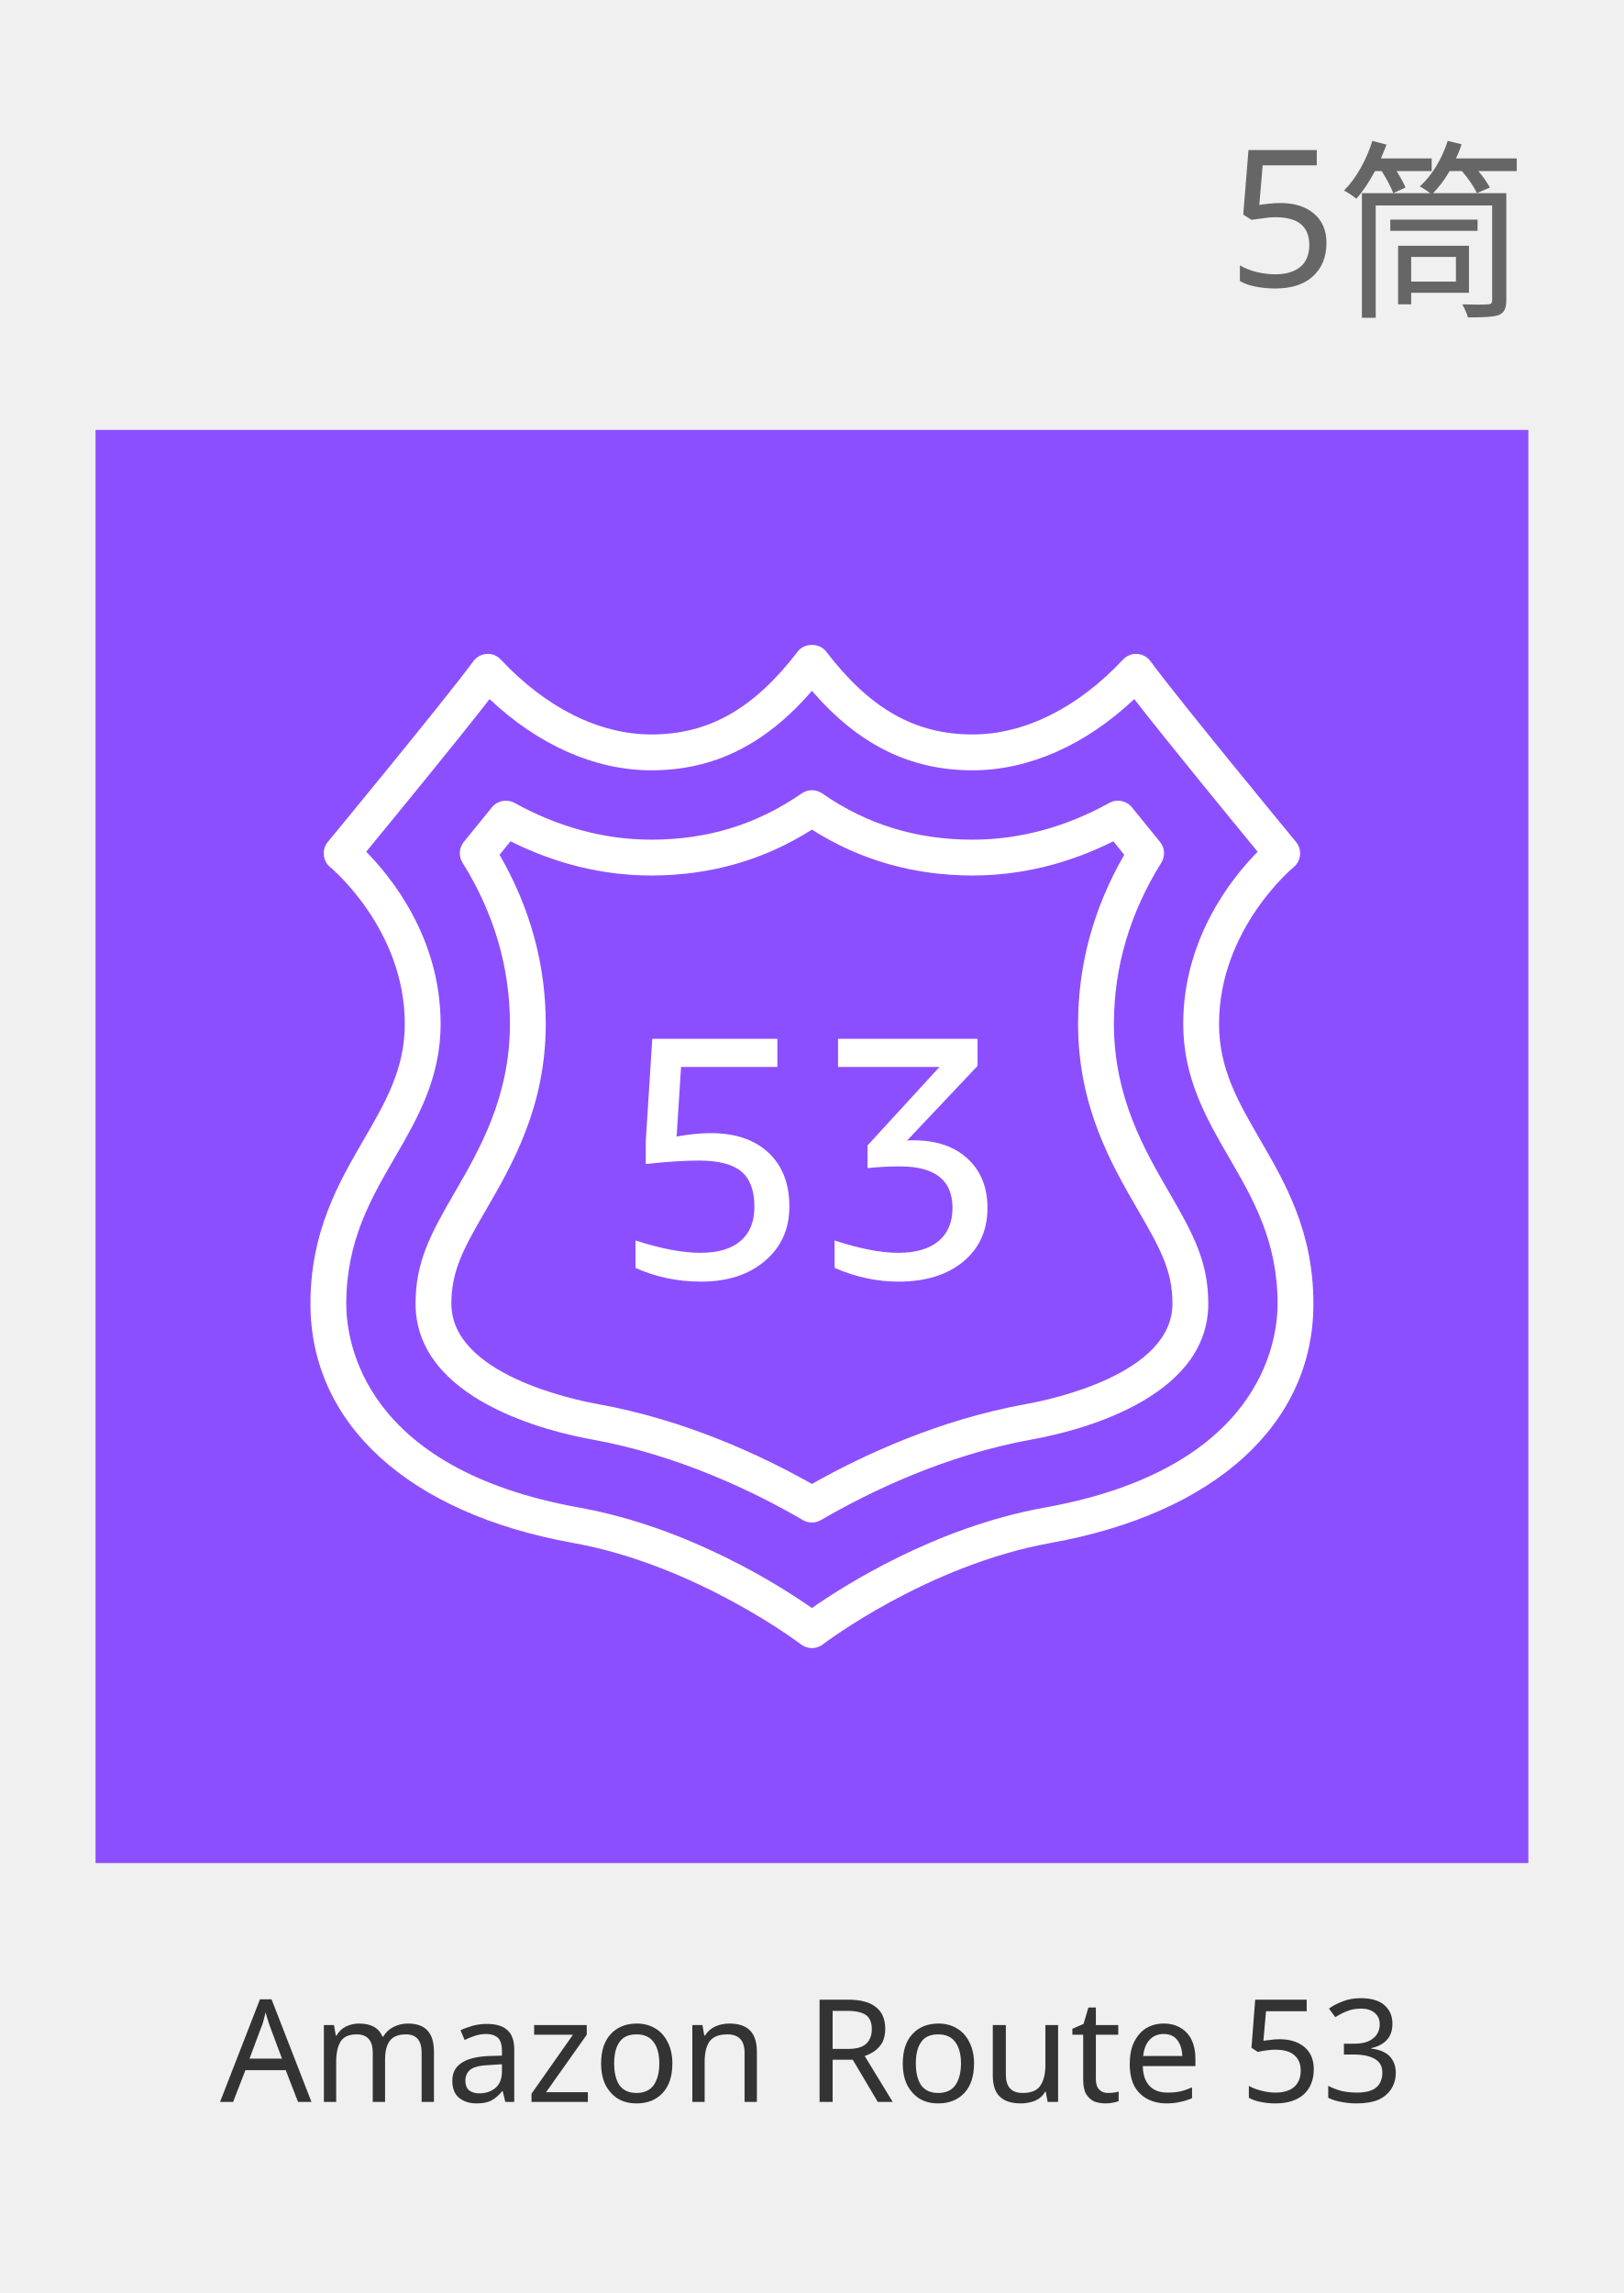
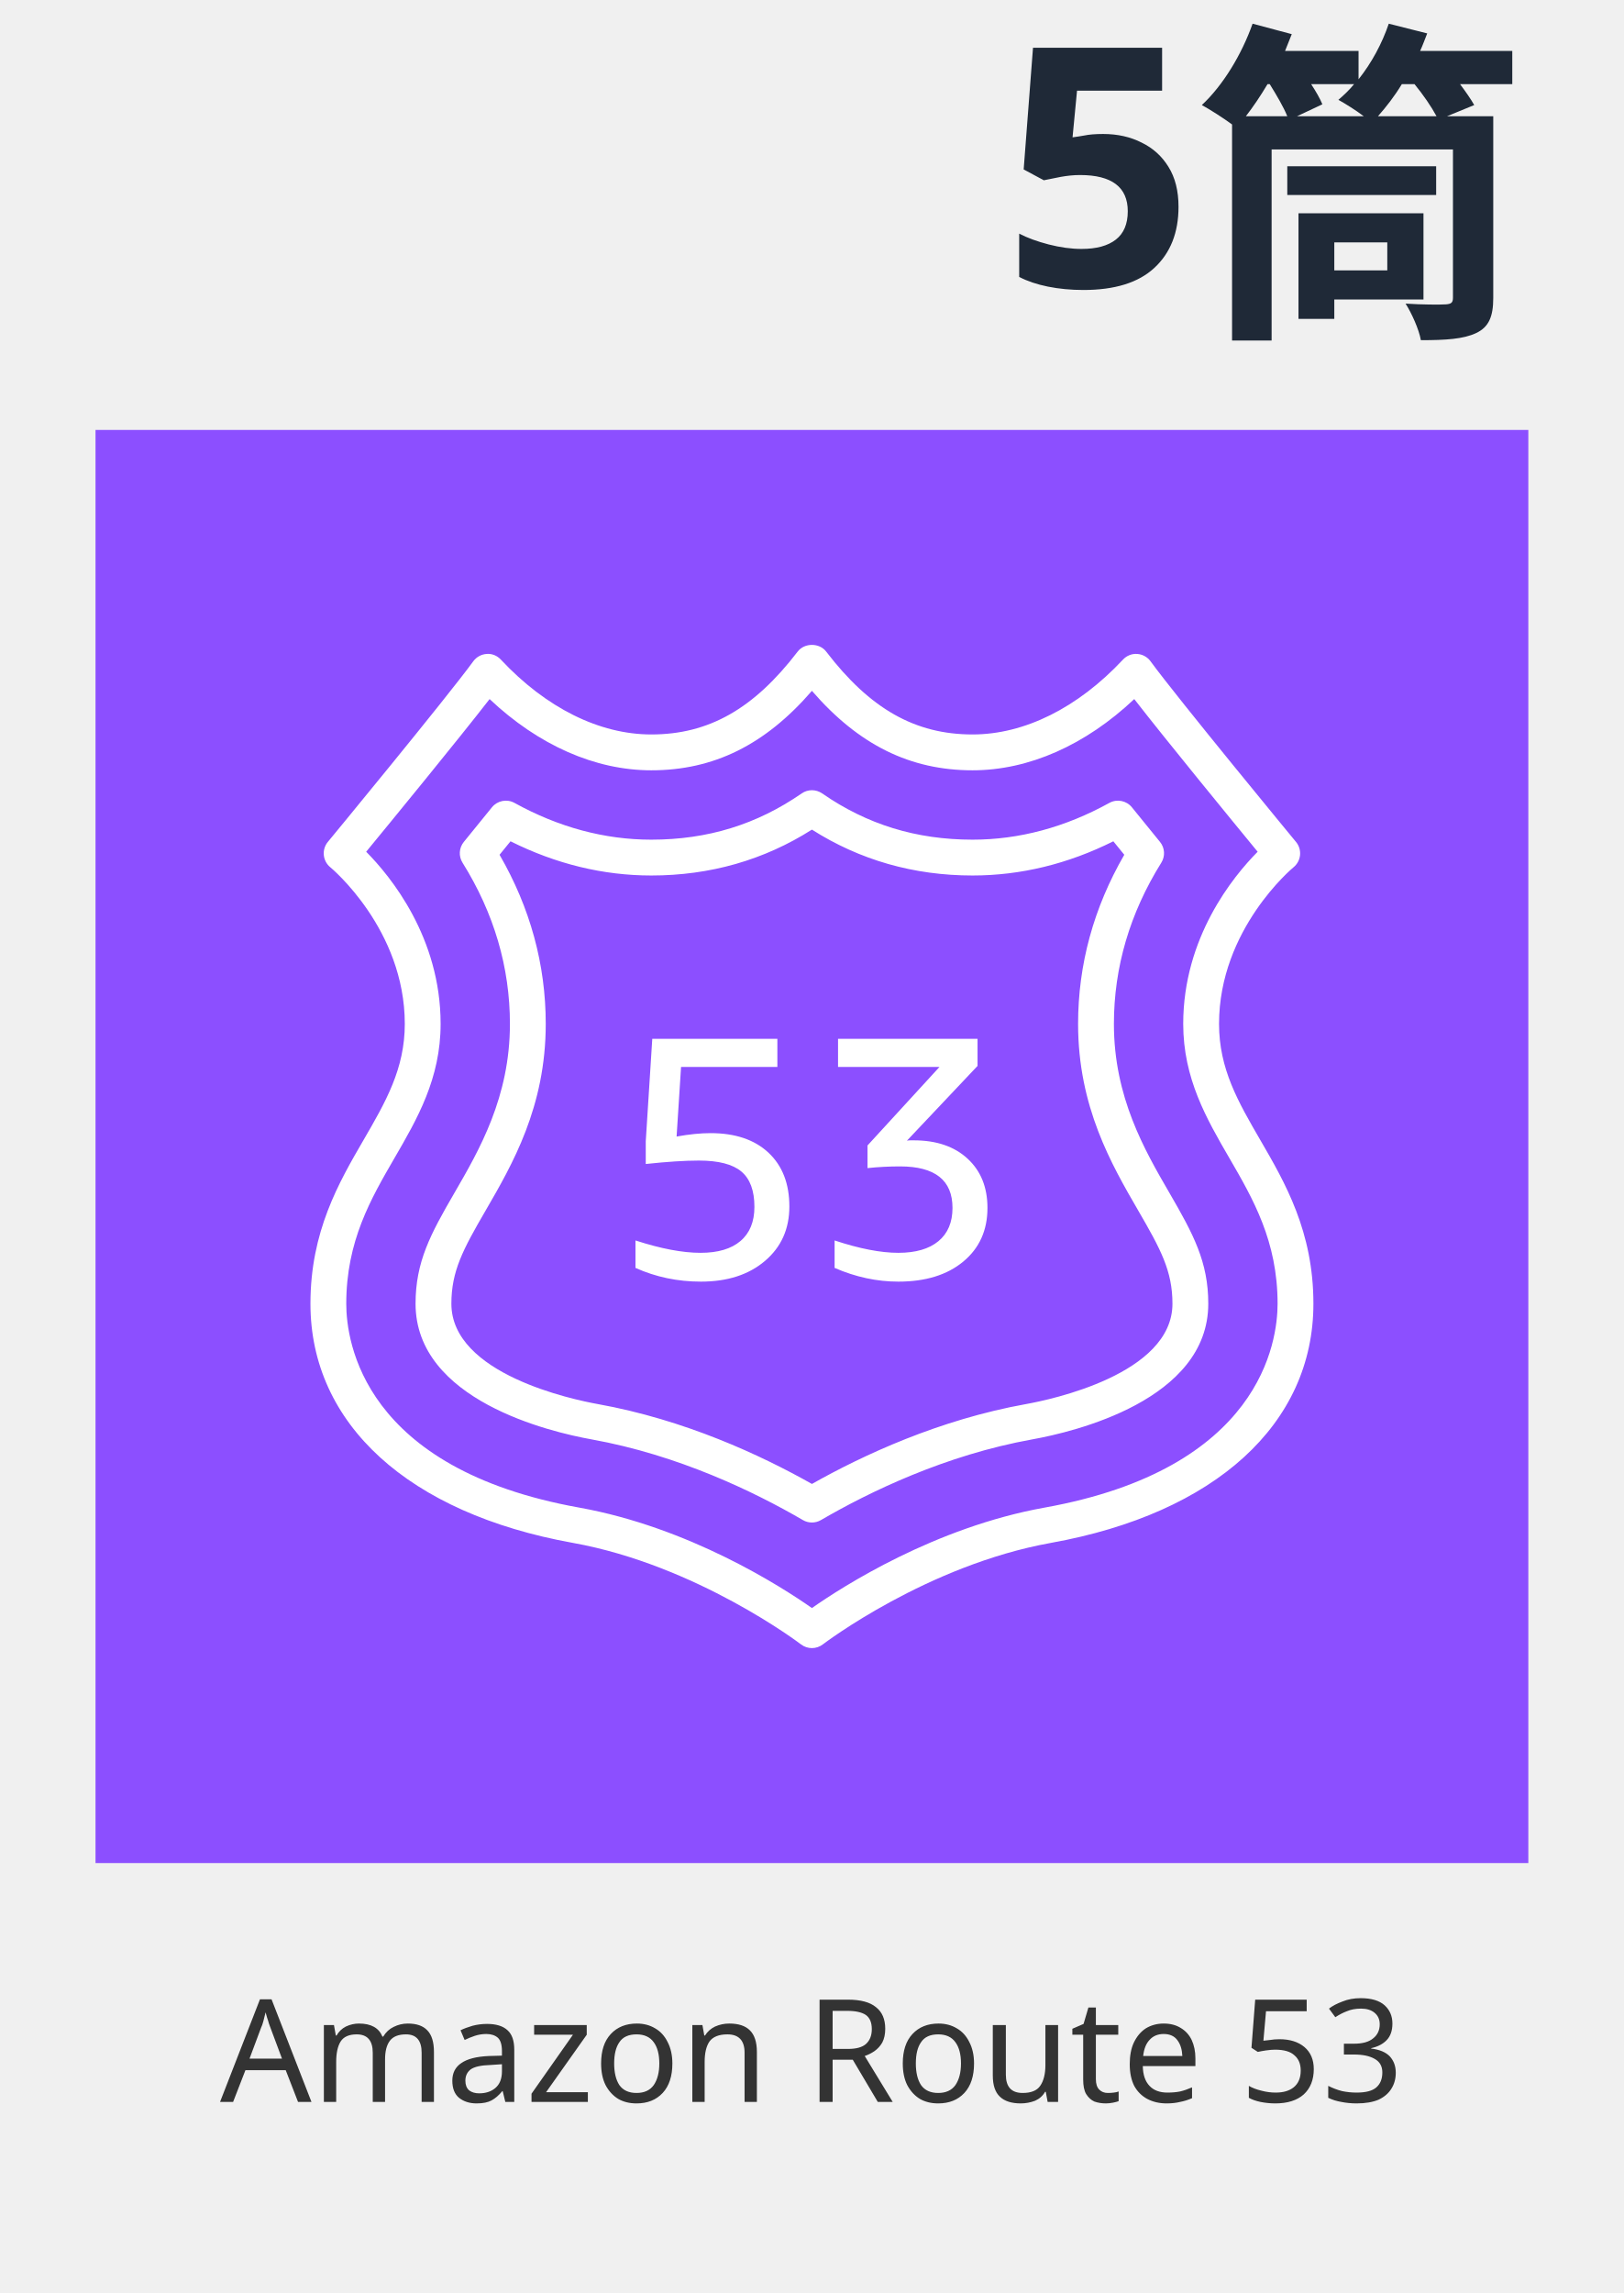
<svg xmlns="http://www.w3.org/2000/svg" width="17mm" height="24mm" viewBox="0 0 68 96">
-   <text id="tile-type-placeholder" x="64" y="12" font-family="sans-serif" font-size="8" text-anchor="end" fill="#666666">5筒</text>
+   <text id="tile-type-placeholder" x="64" y="12" font-family="sans-serif" font-size="14" text-anchor="end" font-weight="bold" fill="#1f2937">5筒</text>
  <g id="icon-placeholder" transform="translate(4, 18)">
    <g transform="translate(0.00, 0.00) scale(0.75)">
      <g id="Icon-Architecture/64/Arch_Amazon-Route-53_64" stroke="none" stroke-width="1" fill="none" fill-rule="evenodd">
        <g id="Icon-Architecture-BG/64/Networking-Content-Delivery" fill="#8C4FFF">
          <rect id="Rectangle" x="0" y="0" width="80" height="80" />
        </g>
        <path d="M48.692,40.68 C49.431,41.363 49.801,42.278 49.801,43.428 C49.801,44.678 49.351,45.676 48.452,46.423 C47.552,47.17 46.343,47.543 44.826,47.543 C43.627,47.543 42.44,47.287 41.266,46.777 L41.266,45.245 C42.657,45.705 43.843,45.935 44.826,45.935 C45.796,45.935 46.542,45.717 47.065,45.284 C47.588,44.85 47.849,44.231 47.849,43.428 C47.849,41.883 46.874,41.111 44.921,41.111 C44.309,41.111 43.703,41.143 43.103,41.206 L43.103,39.943 L47.123,35.559 L41.458,35.559 L41.458,33.989 L49.247,33.989 L49.247,35.502 L45.304,39.675 C45.369,39.662 45.431,39.656 45.496,39.656 L45.687,39.656 C46.951,39.656 47.952,39.997 48.692,40.68 M37.574,40.345 C38.351,41.073 38.74,42.074 38.74,43.35 C38.74,44.601 38.288,45.612 37.381,46.385 C36.475,47.157 35.283,47.543 33.803,47.543 C32.503,47.543 31.284,47.287 30.148,46.777 L30.148,45.245 C31.564,45.705 32.776,45.935 33.784,45.935 C34.754,45.935 35.497,45.715 36.013,45.274 C36.53,44.834 36.789,44.2 36.789,43.37 C36.789,42.463 36.546,41.806 36.061,41.398 C35.576,40.99 34.785,40.785 33.688,40.785 C32.897,40.785 31.909,40.85 30.722,40.977 L30.722,39.713 L31.086,33.989 L38.071,33.989 L38.071,35.559 L32.693,35.559 L32.444,39.445 C33.146,39.318 33.777,39.254 34.338,39.254 C35.716,39.254 36.795,39.617 37.574,40.345 M51.957,54.378 C47.103,55.25 42.852,57.227 40,58.837 C37.147,57.227 32.896,55.25 28.043,54.378 C26.677,54.133 19.869,52.711 19.869,48.776 C19.869,46.952 20.522,45.742 21.776,43.583 C23.274,41 25.138,37.784 25.138,33.156 C25.138,29.847 24.271,26.675 22.559,23.715 C22.76,23.467 22.965,23.216 23.171,22.963 C25.707,24.23 28.347,24.872 31.031,24.872 C34.311,24.872 37.325,24.011 40,22.311 C42.674,24.011 45.688,24.872 48.968,24.872 C51.652,24.872 54.293,24.23 56.829,22.963 C57.034,23.216 57.239,23.467 57.44,23.715 C55.728,26.675 54.861,29.847 54.861,33.156 C54.861,37.784 56.725,41 58.226,43.587 C59.477,45.742 60.13,46.952 60.13,48.776 C60.13,52.711 53.322,54.133 51.957,54.378 M56.861,33.156 C56.861,29.997 57.752,26.97 59.507,24.158 C59.735,23.795 59.706,23.328 59.434,22.996 C58.926,22.373 58.393,21.718 57.867,21.067 C57.562,20.69 57.032,20.586 56.606,20.82 C54.143,22.181 51.574,22.872 48.968,22.872 C45.824,22.872 43.077,22.026 40.569,20.289 C40.227,20.052 39.772,20.052 39.43,20.289 C36.922,22.026 34.175,22.872 31.031,22.872 C28.425,22.872 25.856,22.181 23.393,20.82 C22.968,20.586 22.437,20.69 22.132,21.067 C21.606,21.718 21.073,22.373 20.565,22.996 C20.294,23.328 20.264,23.795 20.492,24.158 C22.248,26.97 23.138,29.997 23.138,33.156 C23.138,37.246 21.423,40.202 20.045,42.581 C18.695,44.904 17.869,46.447 17.869,48.776 C17.869,54.165 25.385,55.934 27.689,56.348 C32.549,57.221 36.793,59.281 39.497,60.854 C39.652,60.945 39.826,60.99 40,60.99 C40.173,60.99 40.347,60.945 40.503,60.854 C43.207,59.281 47.45,57.221 52.31,56.348 C54.614,55.934 62.13,54.165 62.13,48.776 C62.13,46.447 61.304,44.904 59.954,42.578 C58.576,40.202 56.861,37.246 56.861,33.156 M52.994,60.157 C46.863,61.259 41.723,64.557 40,65.764 C38.276,64.557 33.136,61.259 27.005,60.157 C14.937,57.989 14,50.897 14,48.776 C14,45.285 15.371,42.923 16.697,40.637 C17.961,38.46 19.268,36.207 19.268,33.156 C19.268,28.336 16.485,24.931 15.112,23.546 C16.556,21.789 20.204,17.342 22.003,15.024 C24.729,17.597 27.898,19 31.031,19 C34.509,19 37.385,17.585 40,14.564 C42.614,17.585 45.49,19 48.968,19 C52.101,19 55.27,17.597 57.997,15.024 C59.796,17.342 63.443,21.789 64.887,23.546 C63.514,24.931 60.731,28.336 60.731,33.156 C60.731,36.207 62.039,38.46 63.302,40.637 C64.629,42.923 66,45.285 66,48.776 C66,50.897 65.062,57.989 52.994,60.157 M65.032,39.634 C63.797,37.505 62.731,35.668 62.731,33.156 C62.731,27.868 66.847,24.447 66.887,24.415 C67.094,24.247 67.226,24.003 67.254,23.737 C67.28,23.471 67.2,23.206 67.03,23 C66.963,22.92 60.408,14.973 58.906,12.914 C58.73,12.673 58.457,12.523 58.159,12.505 C57.86,12.483 57.572,12.602 57.368,12.82 C54.848,15.515 51.866,16.999 48.968,16.999 C45.764,16.999 43.244,15.572 40.794,12.371 C40.415,11.876 39.585,11.876 39.206,12.371 C36.755,15.572 34.235,16.999 31.031,16.999 C28.133,16.999 25.151,15.515 22.631,12.82 C22.427,12.602 22.137,12.478 21.84,12.505 C21.543,12.523 21.269,12.673 21.093,12.914 C19.591,14.973 13.036,22.92 12.969,23 C12.8,23.206 12.72,23.471 12.747,23.736 C12.773,24.001 12.904,24.245 13.11,24.413 C13.152,24.447 17.268,27.868 17.268,33.156 C17.268,35.668 16.202,37.505 14.967,39.634 C13.576,42.031 12,44.747 12,48.776 C12,55.487 17.477,60.478 26.652,62.127 C33.559,63.368 39.334,67.749 39.391,67.794 C39.57,67.931 39.785,68 40,68 C40.214,68 40.429,67.931 40.609,67.793 C40.667,67.749 46.422,63.371 53.347,62.127 C62.522,60.478 68,55.487 68,48.776 C68,44.747 66.423,42.031 65.032,39.634" id="Amazon-Route-53-Icon_64_Squid" fill="#FFFFFF" />
      </g>
    </g>
  </g>
  <text id="service-name-placeholder" x="34" y="88" font-family="sans-serif" font-size="6" text-anchor="middle" fill="#333333">Amazon Route 53</text>
</svg>
